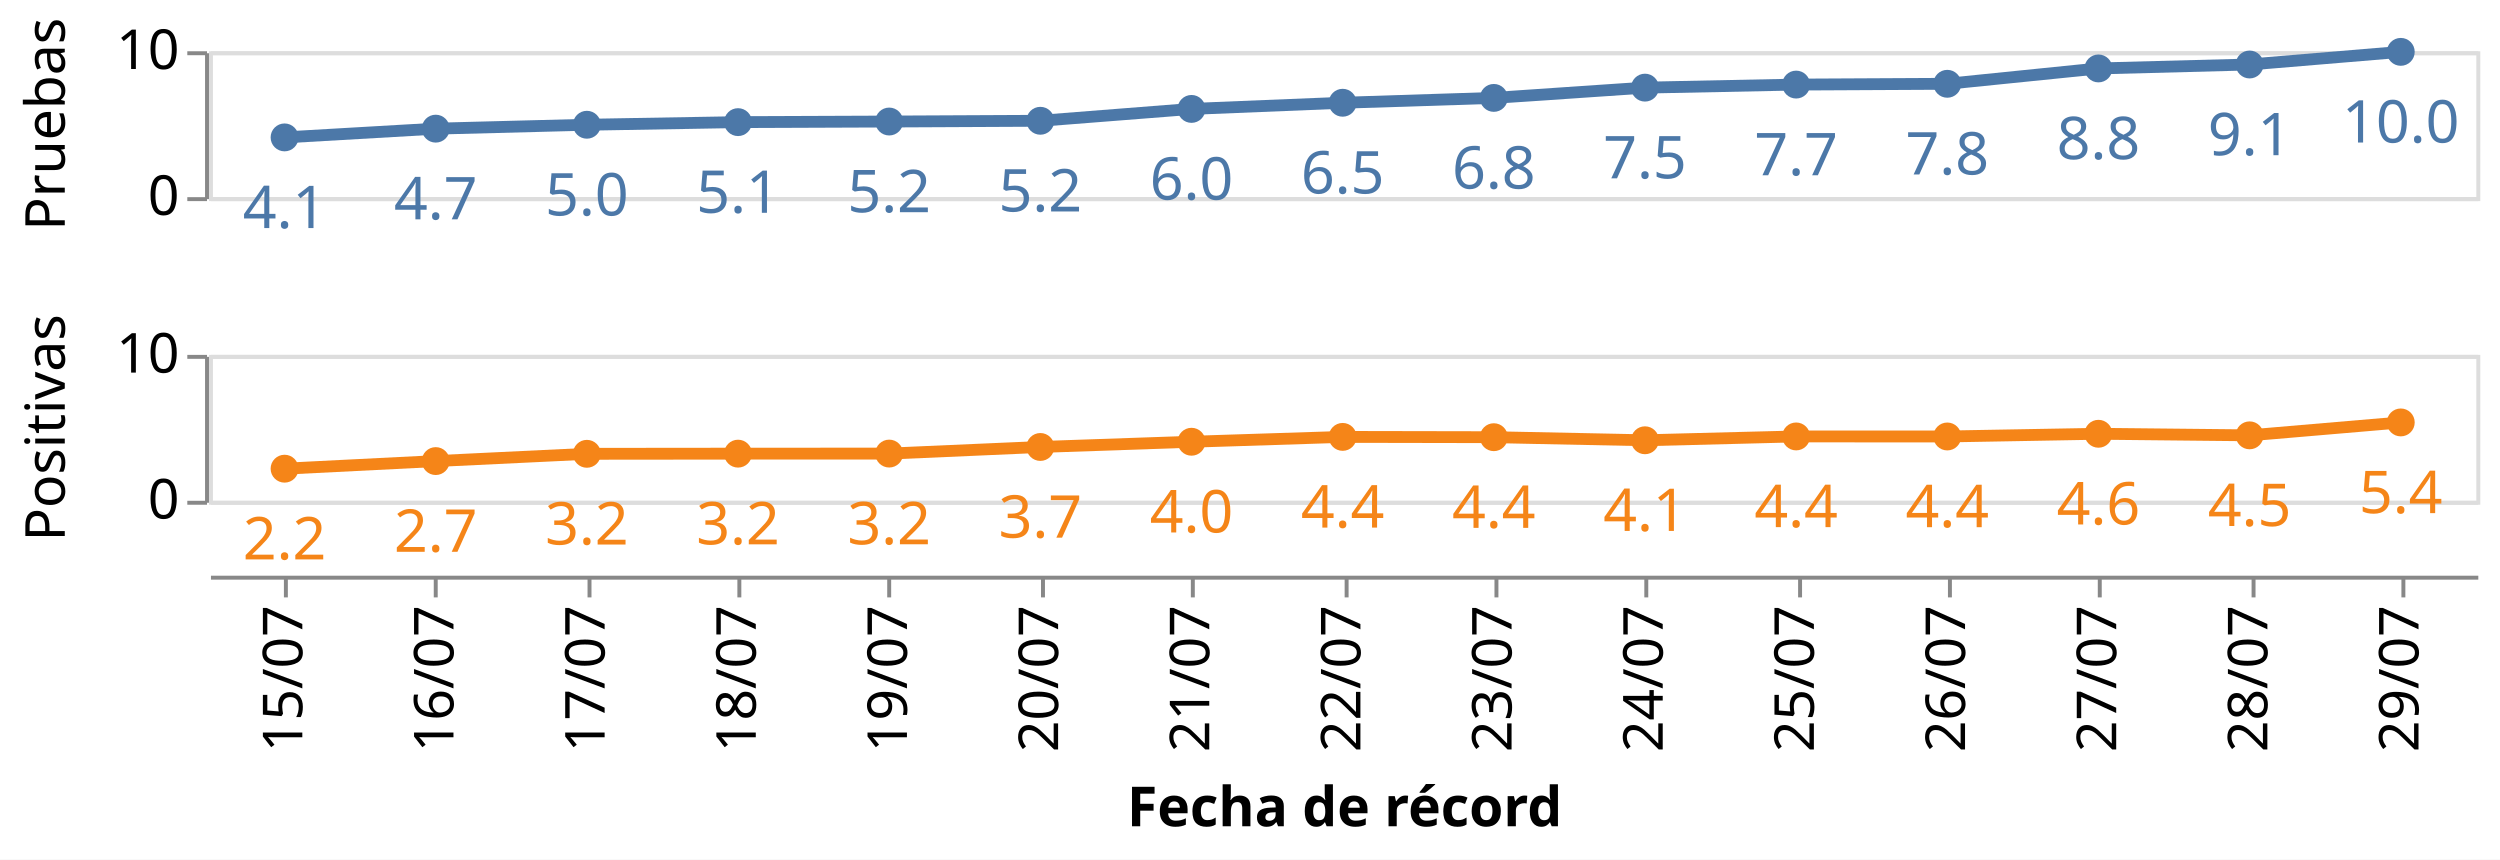
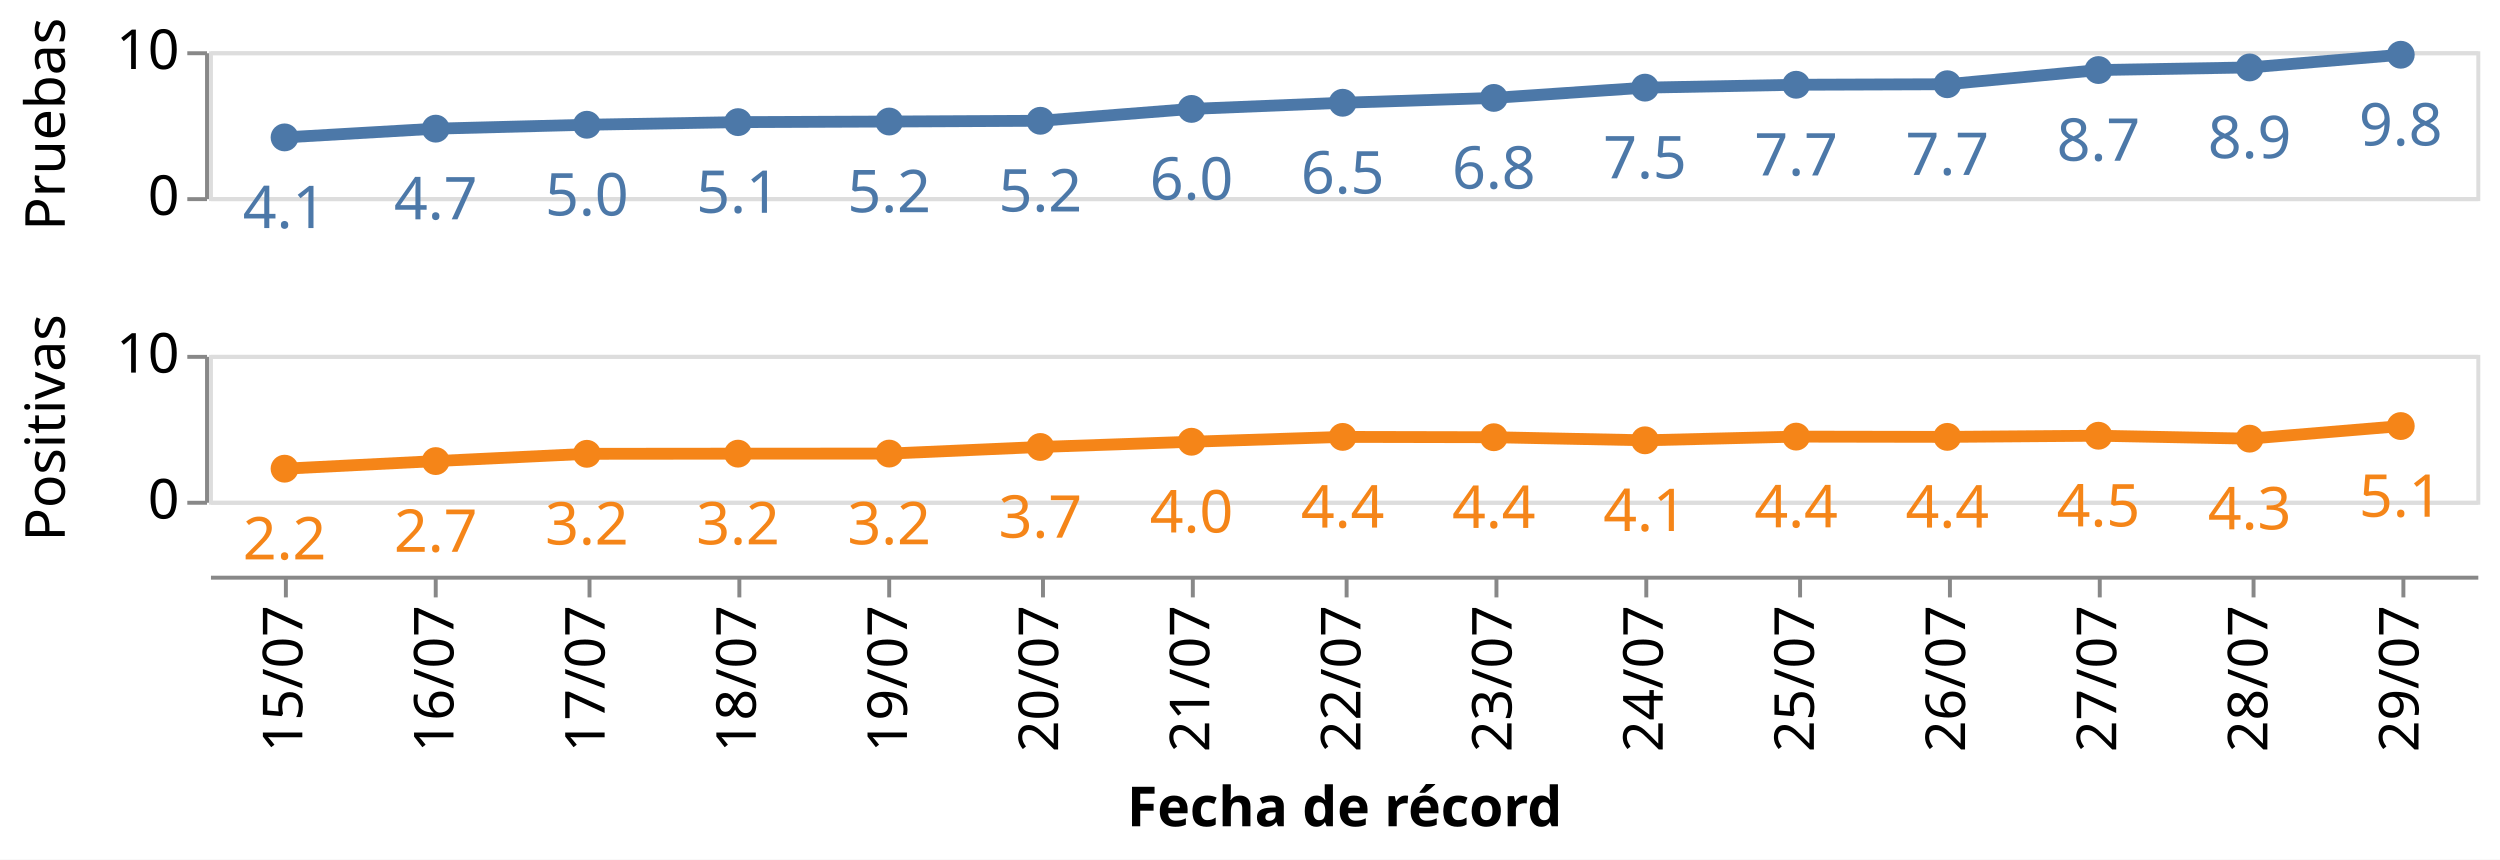
<svg xmlns="http://www.w3.org/2000/svg" class="marks" width="634" height="218" viewBox="0 0 634 218" version="1.1">
  <rect width="634" height="218" style="fill: white;" />
  <g transform="translate(53,13)">
    <g class="mark-group role-frame root">
      <g transform="translate(0,0)">
        <path class="background" d="M0,0h0v0h0Z" style="fill: none;" />
        <g>
          <g class="mark-group role-row-header row_header">
            <g transform="translate(-1,0)">
              <path class="background" d="M0,0h0v37h0Z" style="fill: none;" />
              <g>
                <g class="mark-group role-axis">
                  <g transform="translate(0.5,0.5)">
                    <path class="background" d="M0,0h0v0h0Z" style="pointer-events: none; fill: none;" />
                    <g>
                      <g class="mark-rule role-axis-tick" style="pointer-events: none;">
                        <line transform="translate(0,37)" x2="-5" y2="0" style="fill: none; stroke: #888; stroke-width: 1; opacity: 1;" />
                        <line transform="translate(0,0)" x2="-5" y2="0" style="fill: none; stroke: #888; stroke-width: 1; opacity: 1;" />
                      </g>
                      <g class="mark-text role-axis-label" style="pointer-events: none;">
                        <text text-anchor="end" transform="translate(-7,41)" style="font-family: sans-serif; font-size: 14px; fill: #000; opacity: 1;">0</text>
                        <text text-anchor="end" transform="translate(-7,4)" style="font-family: sans-serif; font-size: 14px; fill: #000; opacity: 1;">10</text>
                      </g>
                      <g class="mark-rule role-axis-domain" style="pointer-events: none;">
                        <line transform="translate(0,37)" x2="0" y2="-37" style="fill: none; stroke: #888; stroke-width: 1; opacity: 1;" />
                      </g>
                    </g>
                    <path class="foreground" d="" style="pointer-events: none; display: none; fill: none;" />
                  </g>
                </g>
                <g class="mark-group role-title">
                  <g transform="translate(-46.57227,18.5)">
                    <path class="background" d="M0,0h0v0h0Z" style="pointer-events: none; fill: none;" />
                    <g>
                      <g class="mark-text role-title-text" style="pointer-events: none;">
                        <text text-anchor="middle" transform="translate(0,0) rotate(-90) translate(0,11)" style="font-family: sans-serif; font-size: 14px; fill: #000; opacity: 1;">Pruebas</text>
                      </g>
                    </g>
                    <path class="foreground" d="" style="pointer-events: none; display: none; fill: none;" />
                  </g>
                </g>
              </g>
              <path class="foreground" d="" style="display: none; fill: none;" />
            </g>
            <g transform="translate(-1,77)">
              <path class="background" d="M0,0h0v37h0Z" style="fill: none;" />
              <g>
                <g class="mark-group role-axis">
                  <g transform="translate(0.5,0.5)">
                    <path class="background" d="M0,0h0v0h0Z" style="pointer-events: none; fill: none;" />
                    <g>
                      <g class="mark-rule role-axis-tick" style="pointer-events: none;">
                        <line transform="translate(0,37)" x2="-5" y2="0" style="fill: none; stroke: #888; stroke-width: 1; opacity: 1;" />
                        <line transform="translate(0,0)" x2="-5" y2="0" style="fill: none; stroke: #888; stroke-width: 1; opacity: 1;" />
                      </g>
                      <g class="mark-text role-axis-label" style="pointer-events: none;">
                        <text text-anchor="end" transform="translate(-7,41)" style="font-family: sans-serif; font-size: 14px; fill: #000; opacity: 1;">0</text>
                        <text text-anchor="end" transform="translate(-7,4)" style="font-family: sans-serif; font-size: 14px; fill: #000; opacity: 1;">10</text>
                      </g>
                      <g class="mark-rule role-axis-domain" style="pointer-events: none;">
                        <line transform="translate(0,37)" x2="0" y2="-37" style="fill: none; stroke: #888; stroke-width: 1; opacity: 1;" />
                      </g>
                    </g>
                    <path class="foreground" d="" style="pointer-events: none; display: none; fill: none;" />
                  </g>
                </g>
                <g class="mark-group role-title">
                  <g transform="translate(-46.57227,18.5)">
                    <path class="background" d="M0,0h0v0h0Z" style="pointer-events: none; fill: none;" />
                    <g>
                      <g class="mark-text role-title-text" style="pointer-events: none;">
                        <text text-anchor="middle" transform="translate(0,0) rotate(-90) translate(0,11)" style="font-family: sans-serif; font-size: 14px; fill: #000; opacity: 1;">Positivas</text>
                      </g>
                    </g>
                    <path class="foreground" d="" style="pointer-events: none; display: none; fill: none;" />
                  </g>
                </g>
              </g>
              <path class="foreground" d="" style="display: none; fill: none;" />
            </g>
          </g>
          <g class="mark-group role-column-footer column_footer">
            <g transform="translate(0,133)">
              <path class="background" d="M0,0h575v0h-575Z" style="fill: none;" />
              <g>
                <g class="mark-group role-axis">
                  <g transform="translate(0.5,0.5)">
                    <path class="background" d="M0,0h0v0h0Z" style="pointer-events: none; fill: none;" />
                    <g>
                      <g class="mark-rule role-axis-tick" style="pointer-events: none;">
                        <line transform="translate(19,0)" x2="0" y2="5" style="fill: none; stroke: #888; stroke-width: 1; opacity: 1;" />
                        <line transform="translate(57,0)" x2="0" y2="5" style="fill: none; stroke: #888; stroke-width: 1; opacity: 1;" />
                        <line transform="translate(96,0)" x2="0" y2="5" style="fill: none; stroke: #888; stroke-width: 1; opacity: 1;" />
                        <line transform="translate(134,0)" x2="0" y2="5" style="fill: none; stroke: #888; stroke-width: 1; opacity: 1;" />
                        <line transform="translate(172,0)" x2="0" y2="5" style="fill: none; stroke: #888; stroke-width: 1; opacity: 1;" />
                        <line transform="translate(211,0)" x2="0" y2="5" style="fill: none; stroke: #888; stroke-width: 1; opacity: 1;" />
                        <line transform="translate(249,0)" x2="0" y2="5" style="fill: none; stroke: #888; stroke-width: 1; opacity: 1;" />
                        <line transform="translate(288,0)" x2="0" y2="5" style="fill: none; stroke: #888; stroke-width: 1; opacity: 1;" />
                        <line transform="translate(326,0)" x2="0" y2="5" style="fill: none; stroke: #888; stroke-width: 1; opacity: 1;" />
                        <line transform="translate(364,0)" x2="0" y2="5" style="fill: none; stroke: #888; stroke-width: 1; opacity: 1;" />
                        <line transform="translate(403,0)" x2="0" y2="5" style="fill: none; stroke: #888; stroke-width: 1; opacity: 1;" />
                        <line transform="translate(441,0)" x2="0" y2="5" style="fill: none; stroke: #888; stroke-width: 1; opacity: 1;" />
                        <line transform="translate(479,0)" x2="0" y2="5" style="fill: none; stroke: #888; stroke-width: 1; opacity: 1;" />
                        <line transform="translate(518,0)" x2="0" y2="5" style="fill: none; stroke: #888; stroke-width: 1; opacity: 1;" />
                        <line transform="translate(556,0)" x2="0" y2="5" style="fill: none; stroke: #888; stroke-width: 1; opacity: 1;" />
                      </g>
                      <g class="mark-text role-axis-label" style="pointer-events: none;">
                        <text text-anchor="end" transform="translate(19.16667,7) rotate(270) translate(0,4)" style="font-family: sans-serif; font-size: 14px; fill: #000; opacity: 1;">15/07</text>
                        <text text-anchor="end" transform="translate(57.5,7) rotate(270) translate(0,4)" style="font-family: sans-serif; font-size: 14px; fill: #000; opacity: 1;">16/07</text>
                        <text text-anchor="end" transform="translate(95.83333,7) rotate(270) translate(0,4)" style="font-family: sans-serif; font-size: 14px; fill: #000; opacity: 1;">17/07</text>
                        <text text-anchor="end" transform="translate(134.1667,7) rotate(270) translate(0,4)" style="font-family: sans-serif; font-size: 14px; fill: #000; opacity: 1;">18/07</text>
                        <text text-anchor="end" transform="translate(172.5,7) rotate(270) translate(0,4)" style="font-family: sans-serif; font-size: 14px; fill: #000; opacity: 1;">19/07</text>
                        <text text-anchor="end" transform="translate(210.8333,7) rotate(270) translate(0,4)" style="font-family: sans-serif; font-size: 14px; fill: #000; opacity: 1;">20/07</text>
                        <text text-anchor="end" transform="translate(249.1667,7) rotate(270) translate(0,4)" style="font-family: sans-serif; font-size: 14px; fill: #000; opacity: 1;">21/07</text>
                        <text text-anchor="end" transform="translate(287.5,7) rotate(270) translate(0,4)" style="font-family: sans-serif; font-size: 14px; fill: #000; opacity: 1;">22/07</text>
                        <text text-anchor="end" transform="translate(325.8333,7) rotate(270) translate(0,4)" style="font-family: sans-serif; font-size: 14px; fill: #000; opacity: 1;">23/07</text>
                        <text text-anchor="end" transform="translate(364.1667,7) rotate(270) translate(0,4)" style="font-family: sans-serif; font-size: 14px; fill: #000; opacity: 1;">24/07</text>
                        <text text-anchor="end" transform="translate(402.5,7) rotate(270) translate(0,4)" style="font-family: sans-serif; font-size: 14px; fill: #000; opacity: 1;">25/07</text>
                        <text text-anchor="end" transform="translate(440.8333,7) rotate(270) translate(0,4)" style="font-family: sans-serif; font-size: 14px; fill: #000; opacity: 1;">26/07</text>
                        <text text-anchor="end" transform="translate(479.1667,7) rotate(270) translate(0,4)" style="font-family: sans-serif; font-size: 14px; fill: #000; opacity: 1;">27/07</text>
                        <text text-anchor="end" transform="translate(517.5,7) rotate(270) translate(0,4)" style="font-family: sans-serif; font-size: 14px; fill: #000; opacity: 1;">28/07</text>
                        <text text-anchor="end" transform="translate(555.8333,7) rotate(270) translate(0,4)" style="font-family: sans-serif; font-size: 14px; fill: #000; opacity: 1;">29/07</text>
                      </g>
                      <g class="mark-rule role-axis-domain" style="pointer-events: none;">
                        <line transform="translate(0,0)" x2="575" y2="0" style="fill: none; stroke: #888; stroke-width: 1; opacity: 1;" />
                      </g>
                      <g class="mark-text role-axis-title" style="pointer-events: none;">
                        <text text-anchor="middle" transform="translate(287.5,63.03418)" style="font-family: sans-serif; font-size: 14px; font-weight: bold; fill: #000; opacity: 1;">Fecha de récord</text>
                      </g>
                    </g>
                    <path class="foreground" d="" style="pointer-events: none; display: none; fill: none;" />
                  </g>
                </g>
              </g>
              <path class="foreground" d="" style="display: none; fill: none;" />
            </g>
          </g>
          <g class="mark-group role-scope cell">
            <g transform="translate(0,0)">
              <path class="background" d="M0.5,0.5h575v37h-575Z" style="fill: none; stroke: #ddd;" />
              <g>
                <g class="mark-group role-axis">
                  <g transform="translate(0.5,0.5)">
                    <path class="background" d="M0,0h0v0h0Z" style="pointer-events: none; fill: none;" />
                    <g>
                      <g class="mark-rule role-axis-grid" style="pointer-events: none;">
                        <line transform="translate(0,37)" x2="575" y2="0" style="fill: none; stroke: #ddd; stroke-width: 1; opacity: 1;" />
                        <line transform="translate(0,0)" x2="575" y2="0" style="fill: none; stroke: #ddd; stroke-width: 1; opacity: 1;" />
                      </g>
                    </g>
                    <path class="foreground" d="" style="pointer-events: none; display: none; fill: none;" />
                  </g>
                </g>
                <g class="mark-group role-scope child_layer_0_layer_0_pathgroup">
                  <g transform="translate(0,0)">
                    <path class="background" d="M0,0h575v37h-575Z" style="fill: none;" />
                    <g>
                      <g class="mark-line role-mark child_layer_0_layer_0_marks">
-                         <path d="M19.167,21.845L57.5,19.627L95.833,18.637L134.167,17.973L172.5,17.82L210.833,17.63L249.167,14.621L287.5,13.059L325.833,11.829L364.167,9.224L402.5,8.45L440.833,8.251L479.167,4.356L517.5,3.356L555.833,0.152" style="fill: none; stroke: #4c78a8; stroke-width: 3;" />
+                         <path d="M19.167,21.845L57.5,19.627L95.833,18.637L134.167,17.973L172.5,17.82L210.833,17.63L249.167,14.621L287.5,13.059L325.833,11.829L364.167,9.227L402.5,8.494L440.833,8.36L479.167,4.762L517.5,4.103L555.833,0.884" style="fill: none; stroke: #4c78a8; stroke-width: 3;" />
                      </g>
                    </g>
                    <path class="foreground" d="" style="display: none; fill: none;" />
                  </g>
                </g>
                <g class="mark-symbol role-mark child_layer_0_layer_1_marks">
-                   <path transform="translate(555.8333,0.1516991)" d="M3.536,0A3.536,3.536,0,1,1,-3.536,0A3.536,3.536,0,1,1,3.536,0" style="fill: #4c78a8; stroke-width: 2; opacity: 1;" />
-                   <path transform="translate(517.5,3.356489)" d="M3.536,0A3.536,3.536,0,1,1,-3.536,0A3.536,3.536,0,1,1,3.536,0" style="fill: #4c78a8; stroke-width: 2; opacity: 1;" />
-                   <path transform="translate(479.1667,4.355651)" d="M3.536,0A3.536,3.536,0,1,1,-3.536,0A3.536,3.536,0,1,1,3.536,0" style="fill: #4c78a8; stroke-width: 2; opacity: 1;" />
-                   <path transform="translate(440.8333,8.250561)" d="M3.536,0A3.536,3.536,0,1,1,-3.536,0A3.536,3.536,0,1,1,3.536,0" style="fill: #4c78a8; stroke-width: 2; opacity: 1;" />
-                   <path transform="translate(402.5,8.450371)" d="M3.536,0A3.536,3.536,0,1,1,-3.536,0A3.536,3.536,0,1,1,3.536,0" style="fill: #4c78a8; stroke-width: 2; opacity: 1;" />
-                   <path transform="translate(364.1667,9.224334)" d="M3.536,0A3.536,3.536,0,1,1,-3.536,0A3.536,3.536,0,1,1,3.536,0" style="fill: #4c78a8; stroke-width: 2; opacity: 1;" />
-                   <path transform="translate(325.8333,11.82862)" d="M3.536,0A3.536,3.536,0,1,1,-3.536,0A3.536,3.536,0,1,1,3.536,0" style="fill: #4c78a8; stroke-width: 2; opacity: 1;" />
+                   <path transform="translate(555.8333,0.8835842)" d="M3.536,0A3.536,3.536,0,1,1,-3.536,0A3.536,3.536,0,1,1,3.536,0" style="fill: #4c78a8; stroke-width: 2; opacity: 1;" />
+                   <path transform="translate(517.5,4.102884)" d="M3.536,0A3.536,3.536,0,1,1,-3.536,0A3.536,3.536,0,1,1,3.536,0" style="fill: #4c78a8; stroke-width: 2; opacity: 1;" />
+                   <path transform="translate(479.1667,4.762102)" d="M3.536,0A3.536,3.536,0,1,1,-3.536,0A3.536,3.536,0,1,1,3.536,0" style="fill: #4c78a8; stroke-width: 2; opacity: 1;" />
+                   <path transform="translate(440.8333,8.359939)" d="M3.536,0A3.536,3.536,0,1,1,-3.536,0A3.536,3.536,0,1,1,3.536,0" style="fill: #4c78a8; stroke-width: 2; opacity: 1;" />
+                   <path transform="translate(402.5,8.49398)" d="M3.536,0A3.536,3.536,0,1,1,-3.536,0A3.536,3.536,0,1,1,3.536,0" style="fill: #4c78a8; stroke-width: 2; opacity: 1;" />
+                   <path transform="translate(364.1667,9.226549)" d="M3.536,0A3.536,3.536,0,1,1,-3.536,0A3.536,3.536,0,1,1,3.536,0" style="fill: #4c78a8; stroke-width: 2; opacity: 1;" />
+                   <path transform="translate(325.8333,11.82946)" d="M3.536,0A3.536,3.536,0,1,1,-3.536,0A3.536,3.536,0,1,1,3.536,0" style="fill: #4c78a8; stroke-width: 2; opacity: 1;" />
                  <path transform="translate(287.5,13.05852)" d="M3.536,0A3.536,3.536,0,1,1,-3.536,0A3.536,3.536,0,1,1,3.536,0" style="fill: #4c78a8; stroke-width: 2; opacity: 1;" />
                  <path transform="translate(249.1667,14.62067)" d="M3.536,0A3.536,3.536,0,1,1,-3.536,0A3.536,3.536,0,1,1,3.536,0" style="fill: #4c78a8; stroke-width: 2; opacity: 1;" />
                  <path transform="translate(210.8333,17.62976)" d="M3.536,0A3.536,3.536,0,1,1,-3.536,0A3.536,3.536,0,1,1,3.536,0" style="fill: #4c78a8; stroke-width: 2; opacity: 1;" />
                  <path transform="translate(172.5,17.81976)" d="M3.536,0A3.536,3.536,0,1,1,-3.536,0A3.536,3.536,0,1,1,3.536,0" style="fill: #4c78a8; stroke-width: 2; opacity: 1;" />
                  <path transform="translate(134.1667,17.97286)" d="M3.536,0A3.536,3.536,0,1,1,-3.536,0A3.536,3.536,0,1,1,3.536,0" style="fill: #4c78a8; stroke-width: 2; opacity: 1;" />
                  <path transform="translate(95.83333,18.63697)" d="M3.536,0A3.536,3.536,0,1,1,-3.536,0A3.536,3.536,0,1,1,3.536,0" style="fill: #4c78a8; stroke-width: 2; opacity: 1;" />
                  <path transform="translate(57.5,19.62705)" d="M3.536,0A3.536,3.536,0,1,1,-3.536,0A3.536,3.536,0,1,1,3.536,0" style="fill: #4c78a8; stroke-width: 2; opacity: 1;" />
                  <path transform="translate(19.16667,21.84502)" d="M3.536,0A3.536,3.536,0,1,1,-3.536,0A3.536,3.536,0,1,1,3.536,0" style="fill: #4c78a8; stroke-width: 2; opacity: 1;" />
                </g>
                <g class="mark-text role-mark child_layer_1_marks">
-                   <text text-anchor="middle" transform="translate(555.8333,23.1517)" style="font-family: sans-serif; font-size: 15px; fill: #4c78a8;">10.0</text>
-                   <text text-anchor="middle" transform="translate(517.5,26.35649)" style="font-family: sans-serif; font-size: 15px; fill: #4c78a8;">9.1</text>
-                   <text text-anchor="middle" transform="translate(479.1667,27.35565)" style="font-family: sans-serif; font-size: 15px; fill: #4c78a8;">8.8</text>
-                   <text text-anchor="middle" transform="translate(440.8333,31.25056)" style="font-family: sans-serif; font-size: 15px; fill: #4c78a8;">7.8</text>
-                   <text text-anchor="middle" transform="translate(402.5,31.45037)" style="font-family: sans-serif; font-size: 15px; fill: #4c78a8;">7.7</text>
-                   <text text-anchor="middle" transform="translate(364.1667,32.22433)" style="font-family: sans-serif; font-size: 15px; fill: #4c78a8;">7.5</text>
-                   <text text-anchor="middle" transform="translate(325.8333,34.82862)" style="font-family: sans-serif; font-size: 15px; fill: #4c78a8;">6.8</text>
+                   <text text-anchor="middle" transform="translate(555.8333,23.88358)" style="font-family: sans-serif; font-size: 15px; fill: #4c78a8;">9.8</text>
+                   <text text-anchor="middle" transform="translate(517.5,27.10288)" style="font-family: sans-serif; font-size: 15px; fill: #4c78a8;">8.9</text>
+                   <text text-anchor="middle" transform="translate(479.1667,27.7621)" style="font-family: sans-serif; font-size: 15px; fill: #4c78a8;">8.7</text>
+                   <text text-anchor="middle" transform="translate(440.8333,31.35994)" style="font-family: sans-serif; font-size: 15px; fill: #4c78a8;">7.7</text>
+                   <text text-anchor="middle" transform="translate(402.5,31.49398)" style="font-family: sans-serif; font-size: 15px; fill: #4c78a8;">7.7</text>
+                   <text text-anchor="middle" transform="translate(364.1667,32.22655)" style="font-family: sans-serif; font-size: 15px; fill: #4c78a8;">7.5</text>
+                   <text text-anchor="middle" transform="translate(325.8333,34.82946)" style="font-family: sans-serif; font-size: 15px; fill: #4c78a8;">6.8</text>
                  <text text-anchor="middle" transform="translate(287.5,36.05852)" style="font-family: sans-serif; font-size: 15px; fill: #4c78a8;">6.5</text>
                  <text text-anchor="middle" transform="translate(249.1667,37.62067)" style="font-family: sans-serif; font-size: 15px; fill: #4c78a8;">6.0</text>
                  <text text-anchor="middle" transform="translate(210.8333,40.62976)" style="font-family: sans-serif; font-size: 15px; fill: #4c78a8;">5.2</text>
                  <text text-anchor="middle" transform="translate(172.5,40.81976)" style="font-family: sans-serif; font-size: 15px; fill: #4c78a8;">5.2</text>
                  <text text-anchor="middle" transform="translate(134.1667,40.97286)" style="font-family: sans-serif; font-size: 15px; fill: #4c78a8;">5.1</text>
                  <text text-anchor="middle" transform="translate(95.83333,41.63697)" style="font-family: sans-serif; font-size: 15px; fill: #4c78a8;">5.0</text>
                  <text text-anchor="middle" transform="translate(57.5,42.62705)" style="font-family: sans-serif; font-size: 15px; fill: #4c78a8;">4.7</text>
                  <text text-anchor="middle" transform="translate(19.16667,44.84502)" style="font-family: sans-serif; font-size: 15px; fill: #4c78a8;">4.1</text>
                </g>
              </g>
              <path class="foreground" d="" style="display: none; fill: none;" />
            </g>
            <g transform="translate(0,77)">
              <path class="background" d="M0.5,0.5h575v37h-575Z" style="fill: none; stroke: #ddd;" />
              <g>
                <g class="mark-group role-axis">
                  <g transform="translate(0.5,0.5)">
                    <path class="background" d="M0,0h0v0h0Z" style="pointer-events: none; fill: none;" />
                    <g>
                      <g class="mark-rule role-axis-grid" style="pointer-events: none;">
                        <line transform="translate(0,37)" x2="575" y2="0" style="fill: none; stroke: #ddd; stroke-width: 1; opacity: 1;" />
                        <line transform="translate(0,0)" x2="575" y2="0" style="fill: none; stroke: #ddd; stroke-width: 1; opacity: 1;" />
                      </g>
                    </g>
                    <path class="foreground" d="" style="pointer-events: none; display: none; fill: none;" />
                  </g>
                </g>
                <g class="mark-group role-scope child_layer_0_layer_0_pathgroup">
                  <g transform="translate(0,0)">
                    <path class="background" d="M0,0h575v37h-575Z" style="fill: none;" />
                    <g>
                      <g class="mark-line role-mark child_layer_0_layer_0_marks">
-                         <path d="M19.167,28.86L57.5,26.929L95.833,25.086L134.167,25.046L172.5,25.028L210.833,23.352L249.167,22.027L287.5,20.797L325.833,20.872L364.167,21.653L402.5,20.681L440.833,20.69L479.167,20.005L517.5,20.401L555.833,17.128" style="fill: none; stroke: #f58518; stroke-width: 3;" />
+                         <path d="M19.167,28.86L57.5,26.929L95.833,25.086L134.167,25.046L172.5,25.028L210.833,23.352L249.167,22.027L287.5,20.797L325.833,20.881L364.167,21.662L402.5,20.725L440.833,20.792L479.167,20.501L517.5,21.244L555.833,18.048" style="fill: none; stroke: #f58518; stroke-width: 3;" />
                      </g>
                    </g>
                    <path class="foreground" d="" style="display: none; fill: none;" />
                  </g>
                </g>
                <g class="mark-symbol role-mark child_layer_0_layer_1_marks">
-                   <path transform="translate(555.8333,17.12832)" d="M3.536,0A3.536,3.536,0,1,1,-3.536,0A3.536,3.536,0,1,1,3.536,0" style="fill: #f58518; stroke-width: 2; opacity: 1;" />
-                   <path transform="translate(517.5,20.40149)" d="M3.536,0A3.536,3.536,0,1,1,-3.536,0A3.536,3.536,0,1,1,3.536,0" style="fill: #f58518; stroke-width: 2; opacity: 1;" />
-                   <path transform="translate(479.1667,20.00533)" d="M3.536,0A3.536,3.536,0,1,1,-3.536,0A3.536,3.536,0,1,1,3.536,0" style="fill: #f58518; stroke-width: 2; opacity: 1;" />
-                   <path transform="translate(440.8333,20.69032)" d="M3.536,0A3.536,3.536,0,1,1,-3.536,0A3.536,3.536,0,1,1,3.536,0" style="fill: #f58518; stroke-width: 2; opacity: 1;" />
-                   <path transform="translate(402.5,20.68124)" d="M3.536,0A3.536,3.536,0,1,1,-3.536,0A3.536,3.536,0,1,1,3.536,0" style="fill: #f58518; stroke-width: 2; opacity: 1;" />
-                   <path transform="translate(364.1667,21.65317)" d="M3.536,0A3.536,3.536,0,1,1,-3.536,0A3.536,3.536,0,1,1,3.536,0" style="fill: #f58518; stroke-width: 2; opacity: 1;" />
-                   <path transform="translate(325.8333,20.87235)" d="M3.536,0A3.536,3.536,0,1,1,-3.536,0A3.536,3.536,0,1,1,3.536,0" style="fill: #f58518; stroke-width: 2; opacity: 1;" />
+                   <path transform="translate(555.8333,18.0483)" d="M3.536,0A3.536,3.536,0,1,1,-3.536,0A3.536,3.536,0,1,1,3.536,0" style="fill: #f58518; stroke-width: 2; opacity: 1;" />
+                   <path transform="translate(517.5,21.24407)" d="M3.536,0A3.536,3.536,0,1,1,-3.536,0A3.536,3.536,0,1,1,3.536,0" style="fill: #f58518; stroke-width: 2; opacity: 1;" />
+                   <path transform="translate(479.1667,20.50065)" d="M3.536,0A3.536,3.536,0,1,1,-3.536,0A3.536,3.536,0,1,1,3.536,0" style="fill: #f58518; stroke-width: 2; opacity: 1;" />
+                   <path transform="translate(440.8333,20.79235)" d="M3.536,0A3.536,3.536,0,1,1,-3.536,0A3.536,3.536,0,1,1,3.536,0" style="fill: #f58518; stroke-width: 2; opacity: 1;" />
+                   <path transform="translate(402.5,20.72473)" d="M3.536,0A3.536,3.536,0,1,1,-3.536,0A3.536,3.536,0,1,1,3.536,0" style="fill: #f58518; stroke-width: 2; opacity: 1;" />
+                   <path transform="translate(364.1667,21.66186)" d="M3.536,0A3.536,3.536,0,1,1,-3.536,0A3.536,3.536,0,1,1,3.536,0" style="fill: #f58518; stroke-width: 2; opacity: 1;" />
+                   <path transform="translate(325.8333,20.88097)" d="M3.536,0A3.536,3.536,0,1,1,-3.536,0A3.536,3.536,0,1,1,3.536,0" style="fill: #f58518; stroke-width: 2; opacity: 1;" />
                  <path transform="translate(287.5,20.79718)" d="M3.536,0A3.536,3.536,0,1,1,-3.536,0A3.536,3.536,0,1,1,3.536,0" style="fill: #f58518; stroke-width: 2; opacity: 1;" />
                  <path transform="translate(249.1667,22.02694)" d="M3.536,0A3.536,3.536,0,1,1,-3.536,0A3.536,3.536,0,1,1,3.536,0" style="fill: #f58518; stroke-width: 2; opacity: 1;" />
                  <path transform="translate(210.8333,23.35208)" d="M3.536,0A3.536,3.536,0,1,1,-3.536,0A3.536,3.536,0,1,1,3.536,0" style="fill: #f58518; stroke-width: 2; opacity: 1;" />
                  <path transform="translate(172.5,25.02779)" d="M3.536,0A3.536,3.536,0,1,1,-3.536,0A3.536,3.536,0,1,1,3.536,0" style="fill: #f58518; stroke-width: 2; opacity: 1;" />
                  <path transform="translate(134.1667,25.04564)" d="M3.536,0A3.536,3.536,0,1,1,-3.536,0A3.536,3.536,0,1,1,3.536,0" style="fill: #f58518; stroke-width: 2; opacity: 1;" />
                  <path transform="translate(95.83333,25.08613)" d="M3.536,0A3.536,3.536,0,1,1,-3.536,0A3.536,3.536,0,1,1,3.536,0" style="fill: #f58518; stroke-width: 2; opacity: 1;" />
                  <path transform="translate(57.5,26.92948)" d="M3.536,0A3.536,3.536,0,1,1,-3.536,0A3.536,3.536,0,1,1,3.536,0" style="fill: #f58518; stroke-width: 2; opacity: 1;" />
                  <path transform="translate(19.16667,28.86)" d="M3.536,0A3.536,3.536,0,1,1,-3.536,0A3.536,3.536,0,1,1,3.536,0" style="fill: #f58518; stroke-width: 2; opacity: 1;" />
                </g>
                <g class="mark-text role-mark child_layer_1_marks">
-                   <text text-anchor="middle" transform="translate(555.8333,40.12832)" style="font-family: sans-serif; font-size: 15px; fill: #f58518;">5.4</text>
-                   <text text-anchor="middle" transform="translate(517.5,43.40149)" style="font-family: sans-serif; font-size: 15px; fill: #f58518;">4.5</text>
-                   <text text-anchor="middle" transform="translate(479.1667,43.00533)" style="font-family: sans-serif; font-size: 15px; fill: #f58518;">4.6</text>
-                   <text text-anchor="middle" transform="translate(440.8333,43.69032)" style="font-family: sans-serif; font-size: 15px; fill: #f58518;">4.4</text>
-                   <text text-anchor="middle" transform="translate(402.5,43.68124)" style="font-family: sans-serif; font-size: 15px; fill: #f58518;">4.4</text>
-                   <text text-anchor="middle" transform="translate(364.1667,44.65317)" style="font-family: sans-serif; font-size: 15px; fill: #f58518;">4.1</text>
-                   <text text-anchor="middle" transform="translate(325.8333,43.87235)" style="font-family: sans-serif; font-size: 15px; fill: #f58518;">4.4</text>
+                   <text text-anchor="middle" transform="translate(555.8333,41.0483)" style="font-family: sans-serif; font-size: 15px; fill: #f58518;">5.1</text>
+                   <text text-anchor="middle" transform="translate(517.5,44.24407)" style="font-family: sans-serif; font-size: 15px; fill: #f58518;">4.3</text>
+                   <text text-anchor="middle" transform="translate(479.1667,43.50065)" style="font-family: sans-serif; font-size: 15px; fill: #f58518;">4.5</text>
+                   <text text-anchor="middle" transform="translate(440.8333,43.79235)" style="font-family: sans-serif; font-size: 15px; fill: #f58518;">4.4</text>
+                   <text text-anchor="middle" transform="translate(402.5,43.72473)" style="font-family: sans-serif; font-size: 15px; fill: #f58518;">4.4</text>
+                   <text text-anchor="middle" transform="translate(364.1667,44.66186)" style="font-family: sans-serif; font-size: 15px; fill: #f58518;">4.1</text>
+                   <text text-anchor="middle" transform="translate(325.8333,43.88097)" style="font-family: sans-serif; font-size: 15px; fill: #f58518;">4.4</text>
                  <text text-anchor="middle" transform="translate(287.5,43.79718)" style="font-family: sans-serif; font-size: 15px; fill: #f58518;">4.4</text>
                  <text text-anchor="middle" transform="translate(249.1667,45.02694)" style="font-family: sans-serif; font-size: 15px; fill: #f58518;">4.0</text>
                  <text text-anchor="middle" transform="translate(210.8333,46.35208)" style="font-family: sans-serif; font-size: 15px; fill: #f58518;">3.7</text>
                  <text text-anchor="middle" transform="translate(172.5,48.02779)" style="font-family: sans-serif; font-size: 15px; fill: #f58518;">3.2</text>
                  <text text-anchor="middle" transform="translate(134.1667,48.04564)" style="font-family: sans-serif; font-size: 15px; fill: #f58518;">3.2</text>
                  <text text-anchor="middle" transform="translate(95.83333,48.08613)" style="font-family: sans-serif; font-size: 15px; fill: #f58518;">3.2</text>
                  <text text-anchor="middle" transform="translate(57.5,49.92948)" style="font-family: sans-serif; font-size: 15px; fill: #f58518;">2.7</text>
                  <text text-anchor="middle" transform="translate(19.16667,51.86)" style="font-family: sans-serif; font-size: 15px; fill: #f58518;">2.2</text>
                </g>
              </g>
              <path class="foreground" d="" style="display: none; fill: none;" />
            </g>
          </g>
        </g>
        <path class="foreground" d="" style="display: none; fill: none;" />
      </g>
    </g>
  </g>
</svg>
